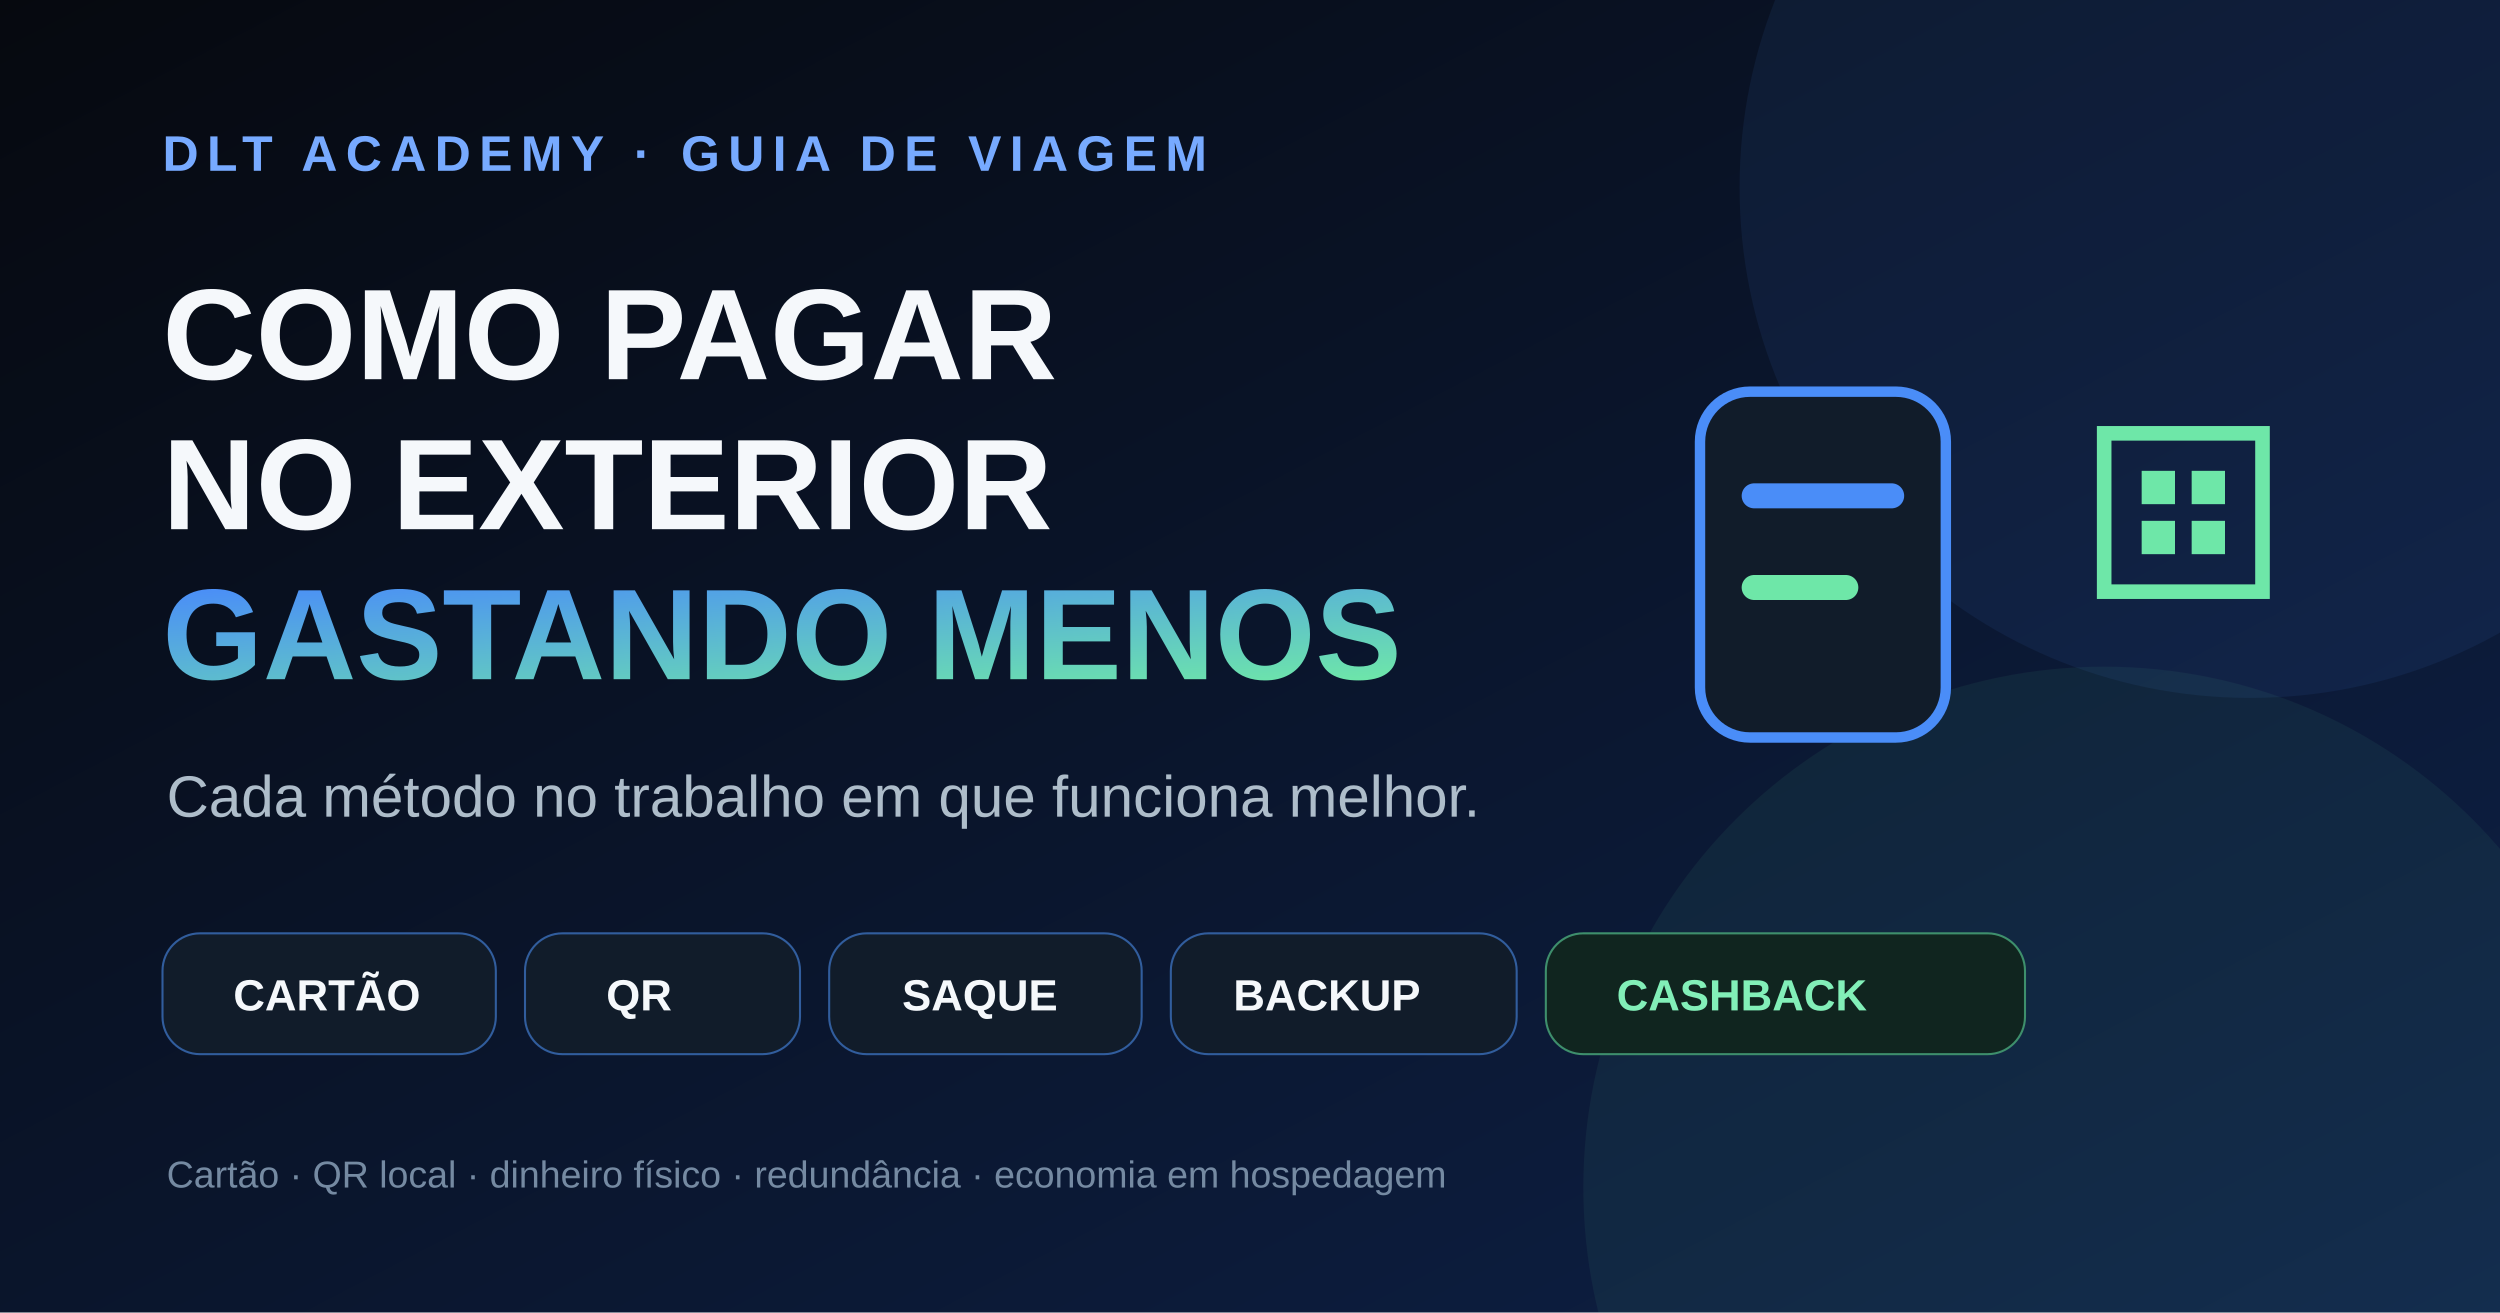
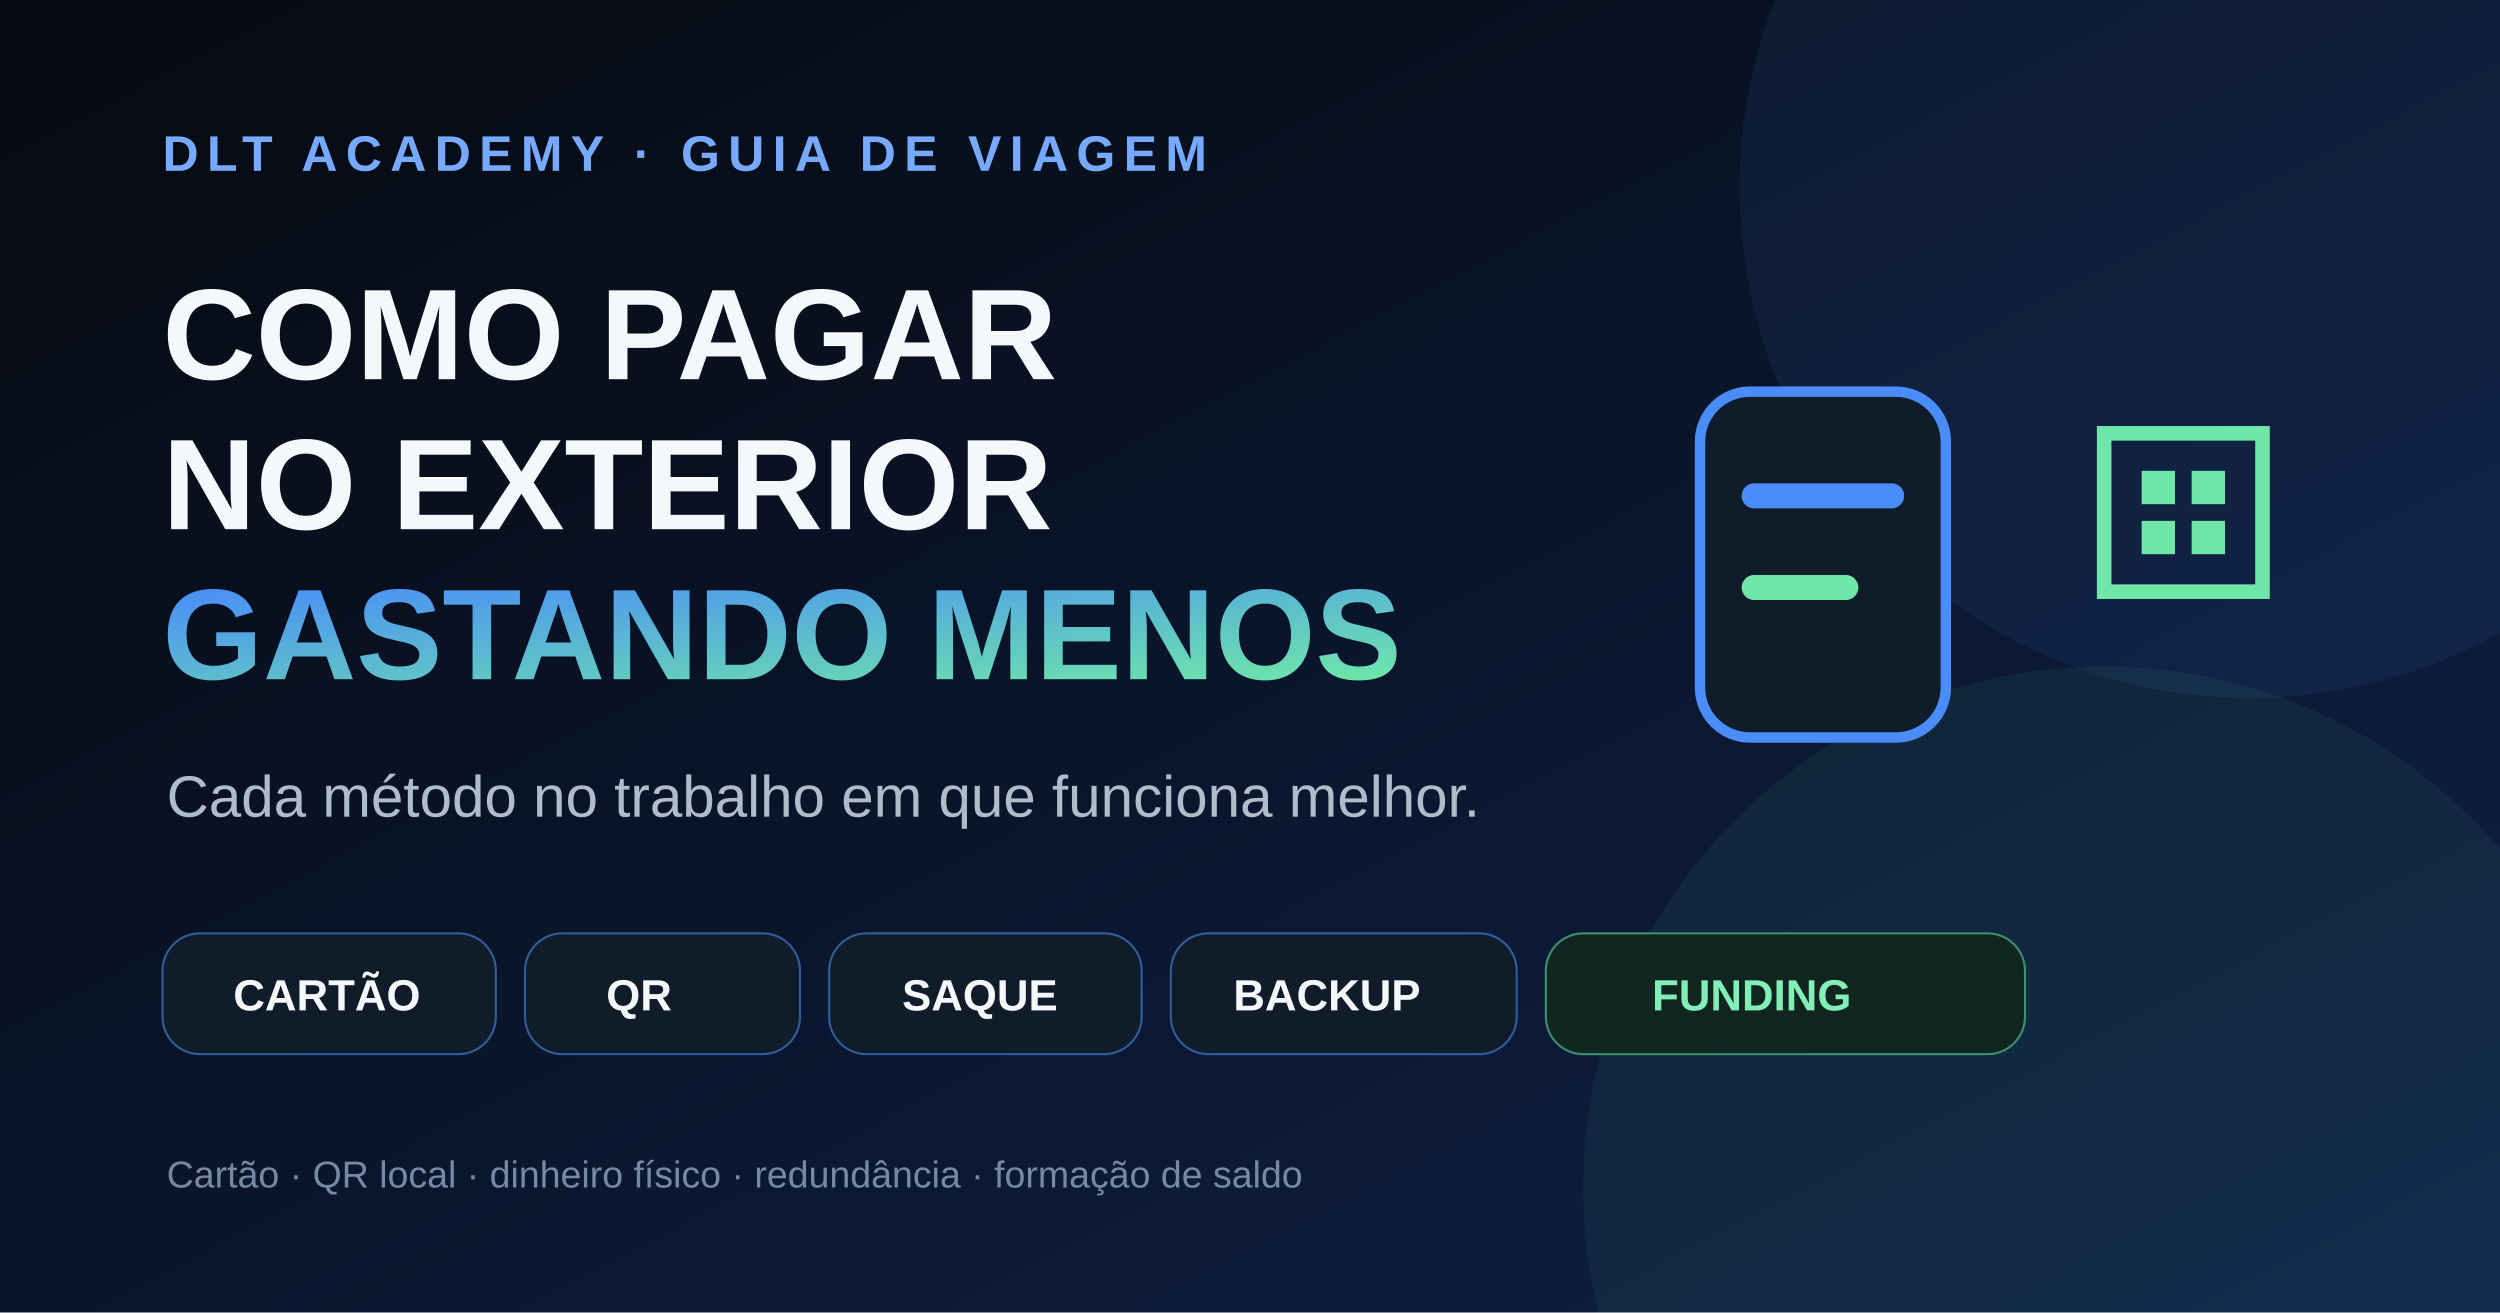
<svg xmlns="http://www.w3.org/2000/svg" width="1200" height="630" viewBox="0 0 1200 630" role="img" aria-labelledby="title desc">
  <defs>
    <linearGradient id="bg" x1="0" y1="0" x2="1" y2="1">
      <stop offset="0" stop-color="#06090f" />
      <stop offset="1" stop-color="#0e2148" />
    </linearGradient>
    <linearGradient id="accent" x1="0" y1="0" x2="1" y2="1">
      <stop offset="0" stop-color="#4a8df8" />
      <stop offset="1" stop-color="#6ee7a8" />
    </linearGradient>
  </defs>
  <rect width="1200" height="630" fill="url(#bg)" />
  <circle cx="1080" cy="90" r="245" fill="#4a8df8" opacity=".08" />
  <circle cx="1010" cy="570" r="250" fill="#6ee7a8" opacity=".06" />
  <text x="78" y="82" fill="#77aaff" font-family="Arial, sans-serif" font-size="24" font-weight="700" letter-spacing="4">DLT ACADEMY · GUIA DE VIAGEM</text>
  <text x="78" y="182" fill="#f5f8fb" font-family="Arial, sans-serif" font-size="62" font-weight="800">COMO PAGAR</text>
  <text x="78" y="254" fill="#f5f8fb" font-family="Arial, sans-serif" font-size="62" font-weight="800">NO EXTERIOR</text>
  <text x="78" y="326" fill="url(#accent)" font-family="Arial, sans-serif" font-size="62" font-weight="800">GASTANDO MENOS</text>
  <text x="80" y="392" fill="#aebdca" font-family="Arial, sans-serif" font-size="28">Cada método no trabalho em que funciona melhor.</text>
  <g font-family="Arial, sans-serif" font-size="21" font-weight="700">
    <rect x="78" y="448" width="160" height="58" rx="18" fill="#111c2a" stroke="#315d9d" />
    <text x="112" y="485" fill="#f5f8fb">CARTÃO</text>
    <rect x="252" y="448" width="132" height="58" rx="18" fill="#111c2a" stroke="#315d9d" />
    <text x="291" y="485" fill="#f5f8fb">QR</text>
    <rect x="398" y="448" width="150" height="58" rx="18" fill="#111c2a" stroke="#315d9d" />
    <text x="433" y="485" fill="#f5f8fb">SAQUE</text>
    <rect x="562" y="448" width="166" height="58" rx="18" fill="#111c2a" stroke="#315d9d" />
    <text x="592" y="485" fill="#f5f8fb">BACKUP</text>
    <rect x="742" y="448" width="230" height="58" rx="18" fill="#10251f" stroke="#3e8f6c" />
-     <text x="776" y="485" fill="#82efb8">CASHBACK</text>
+     <text x="793" y="485" fill="#82efb8">FUNDING</text>
  </g>
  <path d="M1010 208h76v76h-76z" fill="none" stroke="#6ee7a8" stroke-width="7" rx="8" />
  <path d="M1028 226h16v16h-16zm40 0h-16v16h16zm-40 40h16v-16h-16zm40 0h-16v-16h16z" fill="#6ee7a8" />
  <path d="M910 188h-70a24 24 0 0 0-24 24v118a24 24 0 0 0 24 24h70a24 24 0 0 0 24-24V212a24 24 0 0 0-24-24z" fill="#111c2a" stroke="#4a8df8" stroke-width="5" />
  <path d="M842 238h66" stroke="#4a8df8" stroke-width="12" stroke-linecap="round" />
  <path d="M842 282h44" stroke="#6ee7a8" stroke-width="12" stroke-linecap="round" />
-   <text x="80" y="570" fill="#758aa2" font-family="Arial, sans-serif" font-size="18">Cartão · QR local · dinheiro físico · redundância · economia em hospedagem</text>
+   <text x="80" y="570" fill="#758aa2" font-family="Arial, sans-serif" font-size="18">Cartão · QR local · dinheiro físico · redundância · formação de saldo</text>
</svg>
